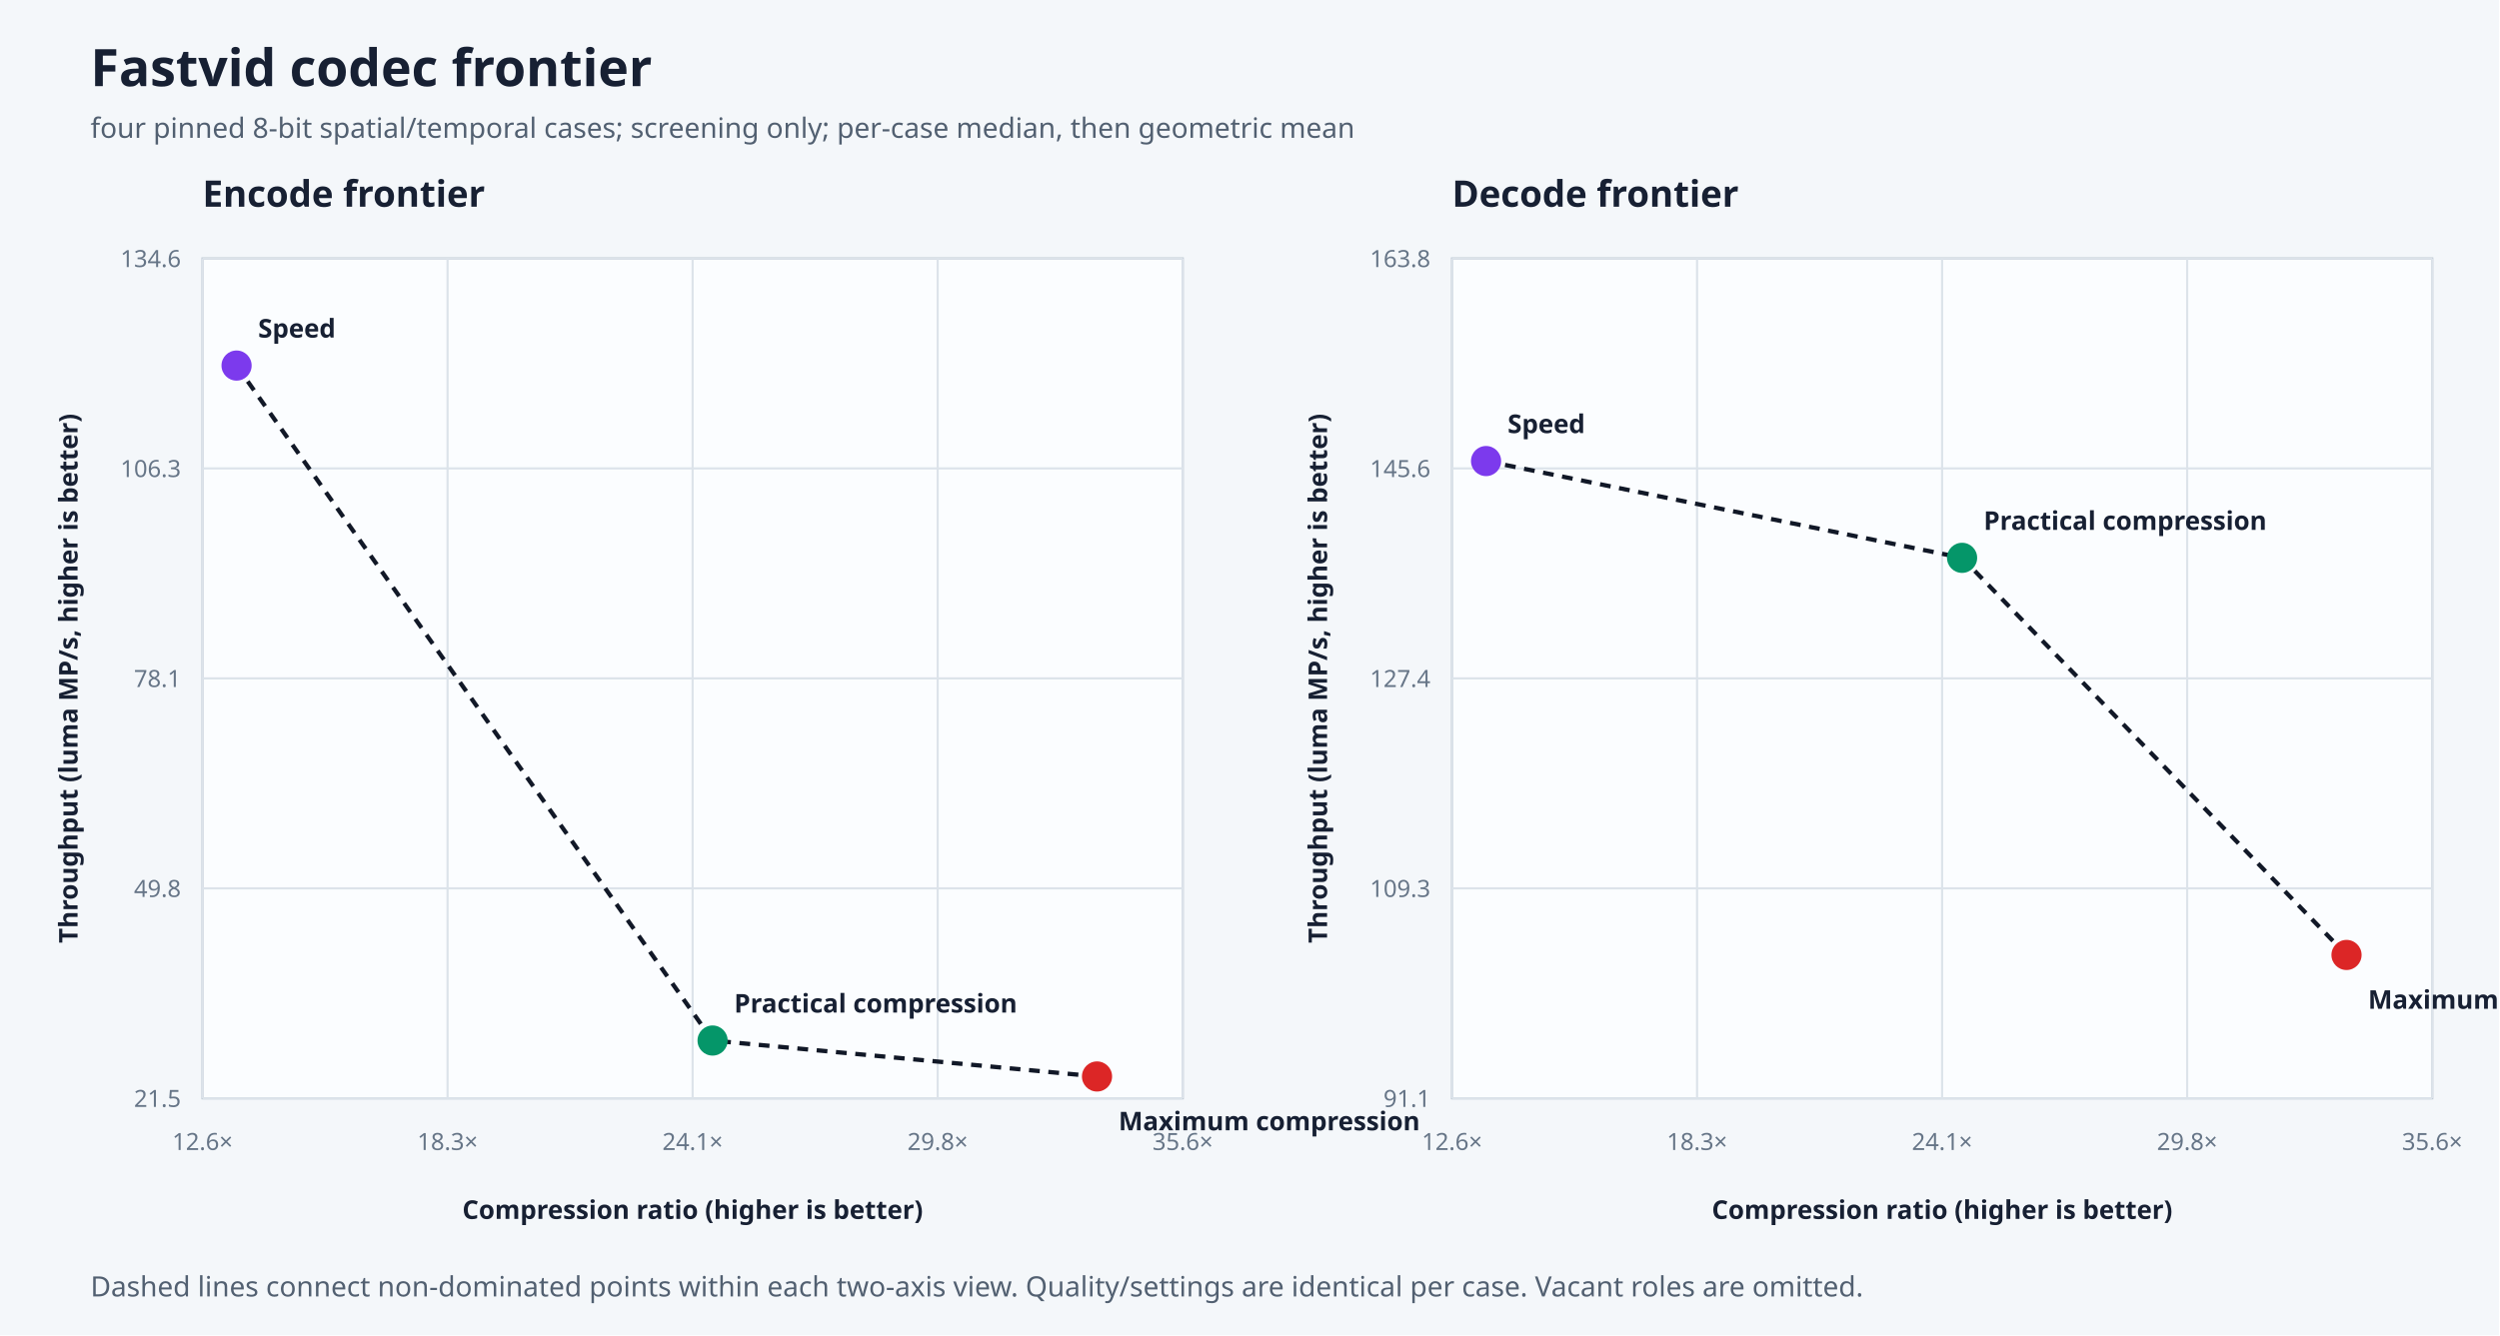
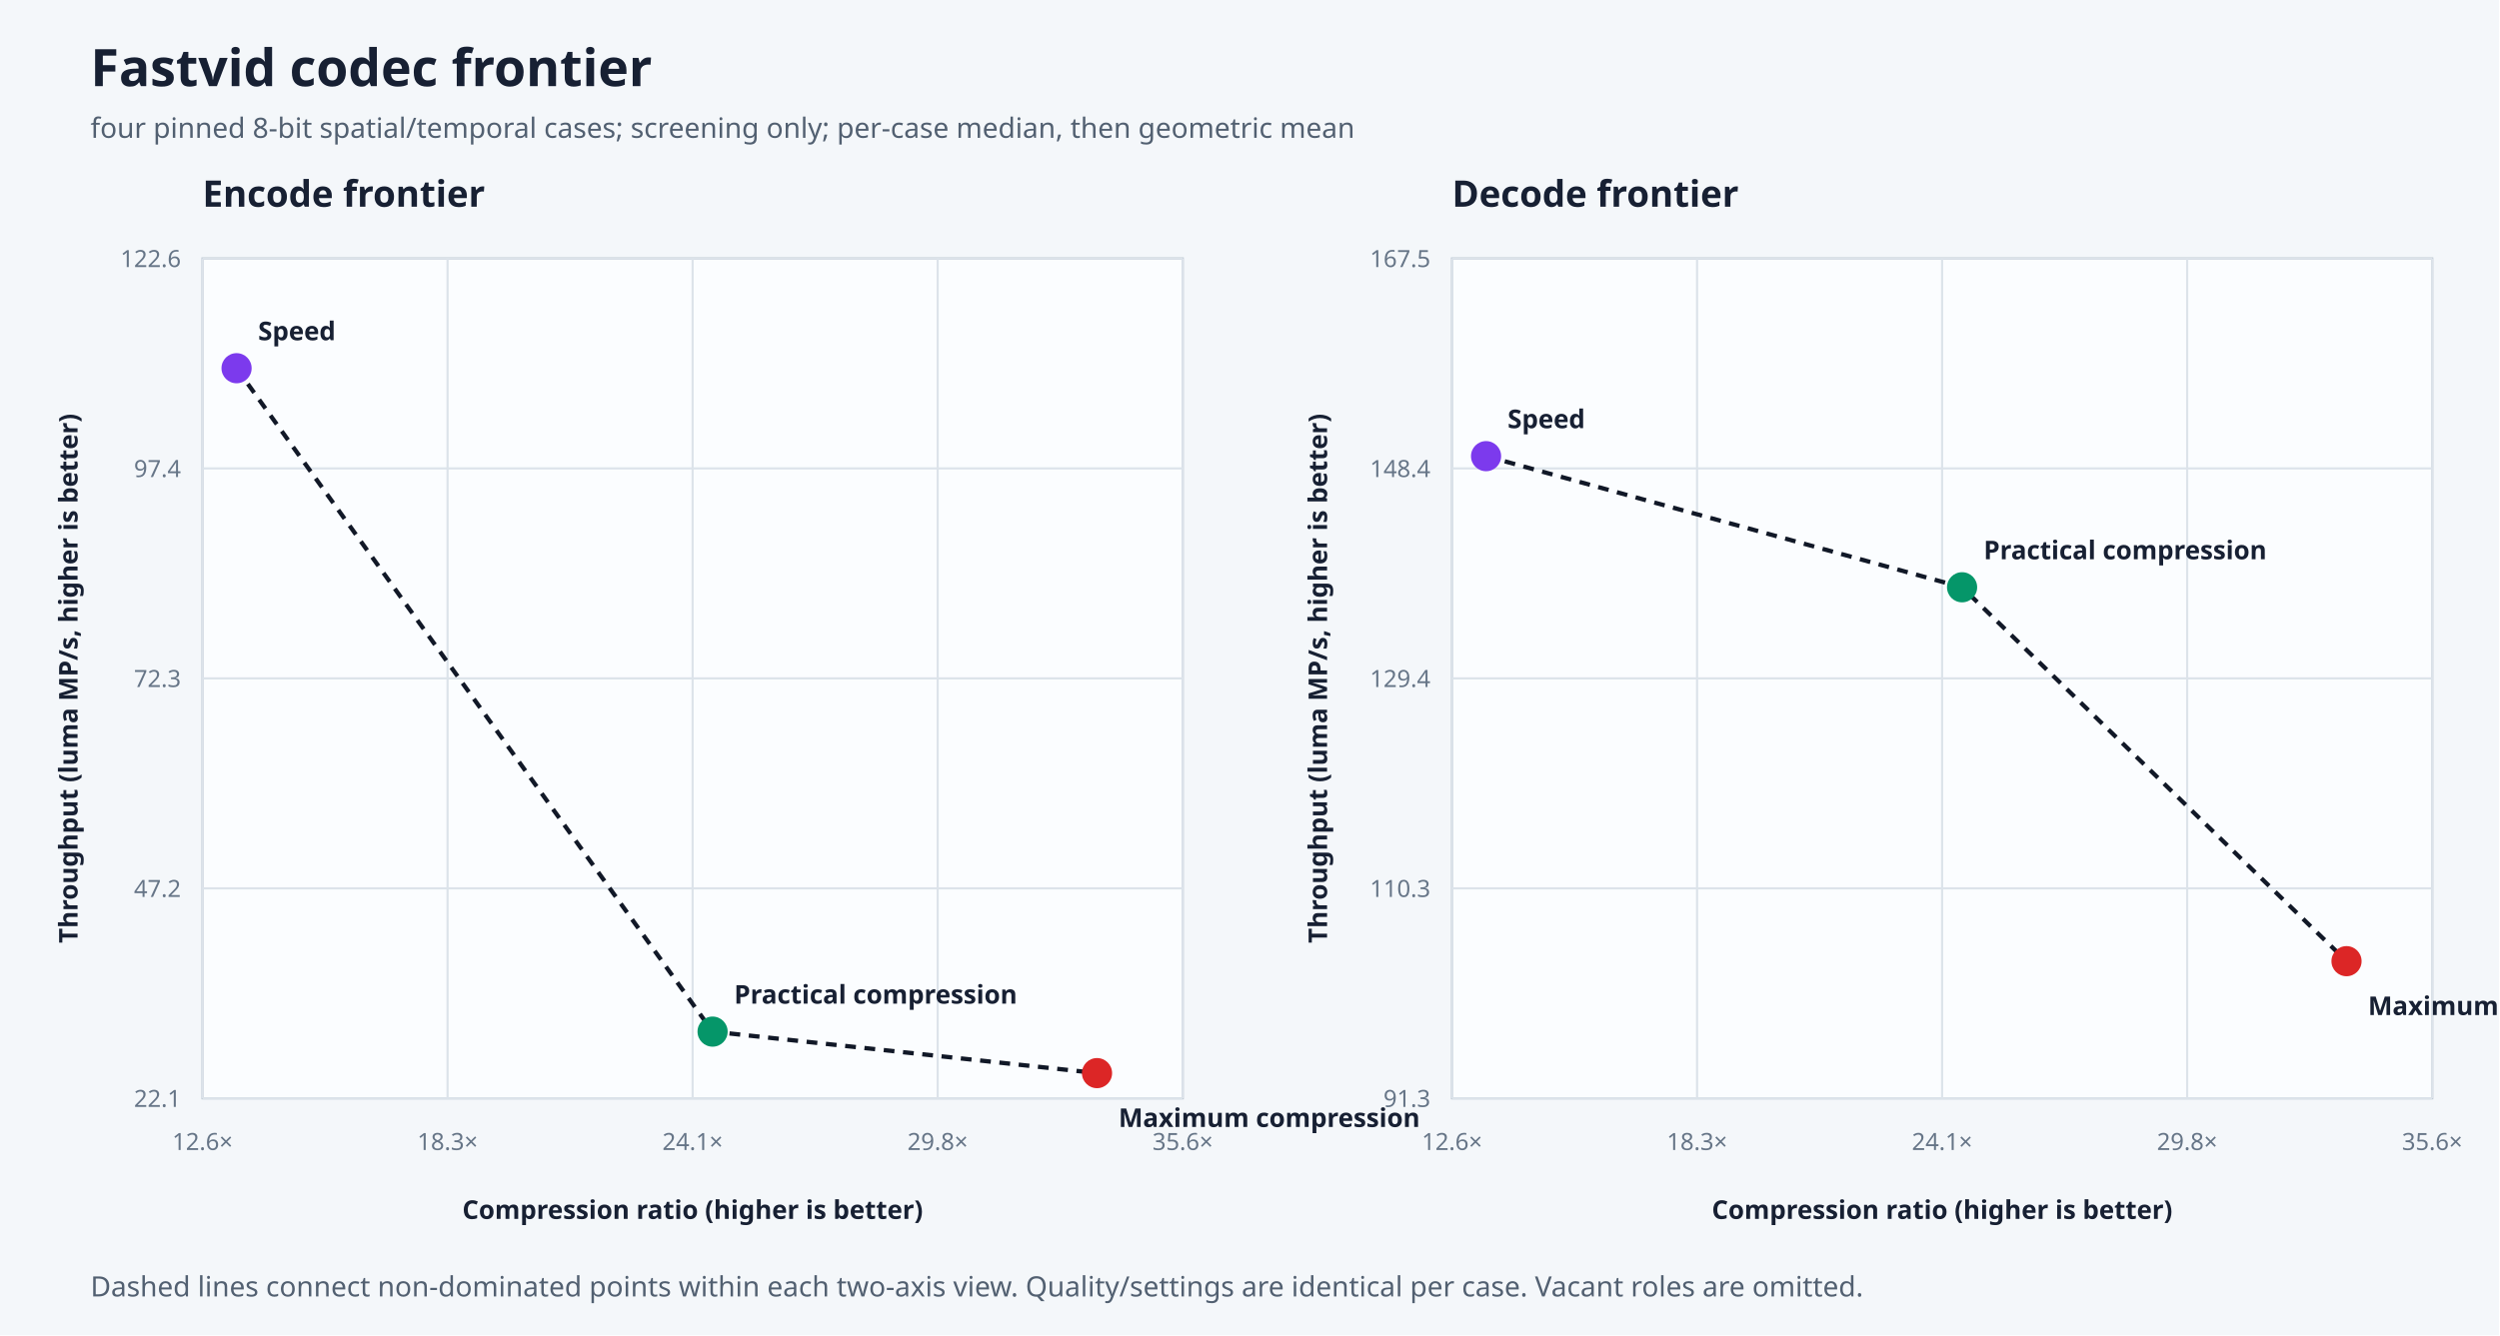
<svg xmlns="http://www.w3.org/2000/svg" width="1160" height="620" viewBox="0 0 1160 620">
  <style>text{font-family:ui-sans-serif,system-ui,sans-serif;fill:#172033}.title{font-size:24px;font-weight:700}.subtitle{font-size:13px;fill:#526071}.panel-title{font-size:17px;font-weight:650}.plot{fill:#fbfdff;stroke:#b9c4d0}.grid{stroke:#dce3ea;stroke-width:1}.tick{font-size:11px;fill:#667587}.axis{font-size:12px;font-weight:600}.label{font-size:12px;font-weight:600}.frontier{fill:none;stroke:#111827;stroke-width:2;stroke-dasharray:5 4}</style>
  <rect width="100%" height="100%" fill="#f4f7fa" />
  <text x="42" y="40" class="title">Fastvid codec frontier</text>
  <text x="42" y="64" class="subtitle">four pinned 8-bit spatial/temporal cases; screening only; per-case median, then geometric mean</text>
  <text x="94" y="96" class="panel-title">Encode frontier</text>
  <rect x="94" y="120" width="455" height="390" class="plot" />
  <line x1="94.00" y1="120" x2="94.00" y2="510" class="grid" />
  <text x="94.00" y="534" class="tick" text-anchor="middle">12.6×</text>
  <line x1="94" y1="510.00" x2="549" y2="510.00" class="grid" />
-   <text x="84" y="514.00" class="tick" text-anchor="end">21.5</text>
+   <text x="84" y="514.00" class="tick" text-anchor="end">22.1</text>
  <line x1="207.75" y1="120" x2="207.75" y2="510" class="grid" />
  <text x="207.75" y="534" class="tick" text-anchor="middle">18.3×</text>
  <line x1="94" y1="412.50" x2="549" y2="412.50" class="grid" />
-   <text x="84" y="416.50" class="tick" text-anchor="end">49.8</text>
+   <text x="84" y="416.50" class="tick" text-anchor="end">47.2</text>
  <line x1="321.50" y1="120" x2="321.50" y2="510" class="grid" />
  <text x="321.50" y="534" class="tick" text-anchor="middle">24.1×</text>
  <line x1="94" y1="315.00" x2="549" y2="315.00" class="grid" />
-   <text x="84" y="319.00" class="tick" text-anchor="end">78.1</text>
+   <text x="84" y="319.00" class="tick" text-anchor="end">72.3</text>
  <line x1="435.25" y1="120" x2="435.25" y2="510" class="grid" />
  <text x="435.25" y="534" class="tick" text-anchor="middle">29.8×</text>
  <line x1="94" y1="217.50" x2="549" y2="217.50" class="grid" />
-   <text x="84" y="221.50" class="tick" text-anchor="end">106.3</text>
+   <text x="84" y="221.50" class="tick" text-anchor="end">97.4</text>
  <line x1="549.00" y1="120" x2="549.00" y2="510" class="grid" />
  <text x="549.00" y="534" class="tick" text-anchor="middle">35.6×</text>
  <line x1="94" y1="120.00" x2="549" y2="120.00" class="grid" />
-   <text x="84" y="124.00" class="tick" text-anchor="end">134.6</text>
-   <polyline points="109.81,169.75 330.77,483.17 509.22,499.86" class="frontier" />
-   <circle cx="330.77" cy="483.17" r="7" fill="#059669" />
-   <text x="340.77" y="470.17" class="label">Practical compression</text>
-   <circle cx="509.22" cy="499.86" r="7" fill="#dc2626" />
-   <text x="519.22" y="524.86" class="label">Maximum compression</text>
-   <circle cx="109.81" cy="169.75" r="7" fill="#7c3aed" />
-   <text x="119.81" y="156.75" class="label">Speed</text>
+   <text x="84" y="124.00" class="tick" text-anchor="end">122.6</text>
+   <polyline points="109.81,170.98 330.77,479.03 509.22,498.30" class="frontier" />
+   <circle cx="330.77" cy="479.03" r="7" fill="#059669" />
+   <text x="340.77" y="466.03" class="label">Practical compression</text>
+   <circle cx="509.22" cy="498.30" r="7" fill="#dc2626" />
+   <text x="519.22" y="523.30" class="label">Maximum compression</text>
+   <circle cx="109.81" cy="170.98" r="7" fill="#7c3aed" />
+   <text x="119.81" y="157.98" class="label">Speed</text>
  <text x="321.5" y="566" class="axis" text-anchor="middle">Compression ratio (higher is better)</text>
  <text x="36" y="315.0" class="axis" text-anchor="middle" transform="rotate(-90 36 315.0)">Throughput (luma MP/s, higher is better)</text>
  <text x="674" y="96" class="panel-title">Decode frontier</text>
  <rect x="674" y="120" width="455" height="390" class="plot" />
  <line x1="674.00" y1="120" x2="674.00" y2="510" class="grid" />
  <text x="674.00" y="534" class="tick" text-anchor="middle">12.6×</text>
  <line x1="674" y1="510.00" x2="1129" y2="510.00" class="grid" />
-   <text x="664" y="514.00" class="tick" text-anchor="end">91.1</text>
+   <text x="664" y="514.00" class="tick" text-anchor="end">91.3</text>
  <line x1="787.75" y1="120" x2="787.75" y2="510" class="grid" />
  <text x="787.75" y="534" class="tick" text-anchor="middle">18.3×</text>
  <line x1="674" y1="412.50" x2="1129" y2="412.50" class="grid" />
-   <text x="664" y="416.50" class="tick" text-anchor="end">109.3</text>
+   <text x="664" y="416.50" class="tick" text-anchor="end">110.3</text>
  <line x1="901.50" y1="120" x2="901.50" y2="510" class="grid" />
  <text x="901.50" y="534" class="tick" text-anchor="middle">24.1×</text>
  <line x1="674" y1="315.00" x2="1129" y2="315.00" class="grid" />
-   <text x="664" y="319.00" class="tick" text-anchor="end">127.4</text>
+   <text x="664" y="319.00" class="tick" text-anchor="end">129.4</text>
  <line x1="1015.25" y1="120" x2="1015.25" y2="510" class="grid" />
  <text x="1015.25" y="534" class="tick" text-anchor="middle">29.8×</text>
  <line x1="674" y1="217.50" x2="1129" y2="217.50" class="grid" />
-   <text x="664" y="221.50" class="tick" text-anchor="end">145.6</text>
+   <text x="664" y="221.50" class="tick" text-anchor="end">148.4</text>
  <line x1="1129.00" y1="120" x2="1129.00" y2="510" class="grid" />
  <text x="1129.00" y="534" class="tick" text-anchor="middle">35.6×</text>
  <line x1="674" y1="120.00" x2="1129" y2="120.00" class="grid" />
-   <text x="664" y="124.00" class="tick" text-anchor="end">163.8</text>
-   <polyline points="689.81,214.09 910.77,259.03 1089.22,443.43" class="frontier" />
-   <circle cx="910.77" cy="259.03" r="7" fill="#059669" />
-   <text x="920.77" y="246.03" class="label">Practical compression</text>
-   <circle cx="1089.22" cy="443.43" r="7" fill="#dc2626" />
-   <text x="1099.22" y="468.43" class="label">Maximum compression</text>
-   <circle cx="689.81" cy="214.09" r="7" fill="#7c3aed" />
-   <text x="699.81" y="201.09" class="label">Speed</text>
+   <text x="664" y="124.00" class="tick" text-anchor="end">167.5</text>
+   <polyline points="689.81,211.82 910.77,272.70 1089.22,446.32" class="frontier" />
+   <circle cx="910.77" cy="272.70" r="7" fill="#059669" />
+   <text x="920.77" y="259.70" class="label">Practical compression</text>
+   <circle cx="1089.22" cy="446.32" r="7" fill="#dc2626" />
+   <text x="1099.22" y="471.32" class="label">Maximum compression</text>
+   <circle cx="689.81" cy="211.82" r="7" fill="#7c3aed" />
+   <text x="699.81" y="198.82" class="label">Speed</text>
  <text x="901.5" y="566" class="axis" text-anchor="middle">Compression ratio (higher is better)</text>
  <text x="616" y="315.0" class="axis" text-anchor="middle" transform="rotate(-90 616 315.0)">Throughput (luma MP/s, higher is better)</text>
  <text x="42" y="602" class="subtitle">Dashed lines connect non-dominated points within each two-axis view. Quality/settings are identical per case. Vacant roles are omitted.</text>
</svg>
